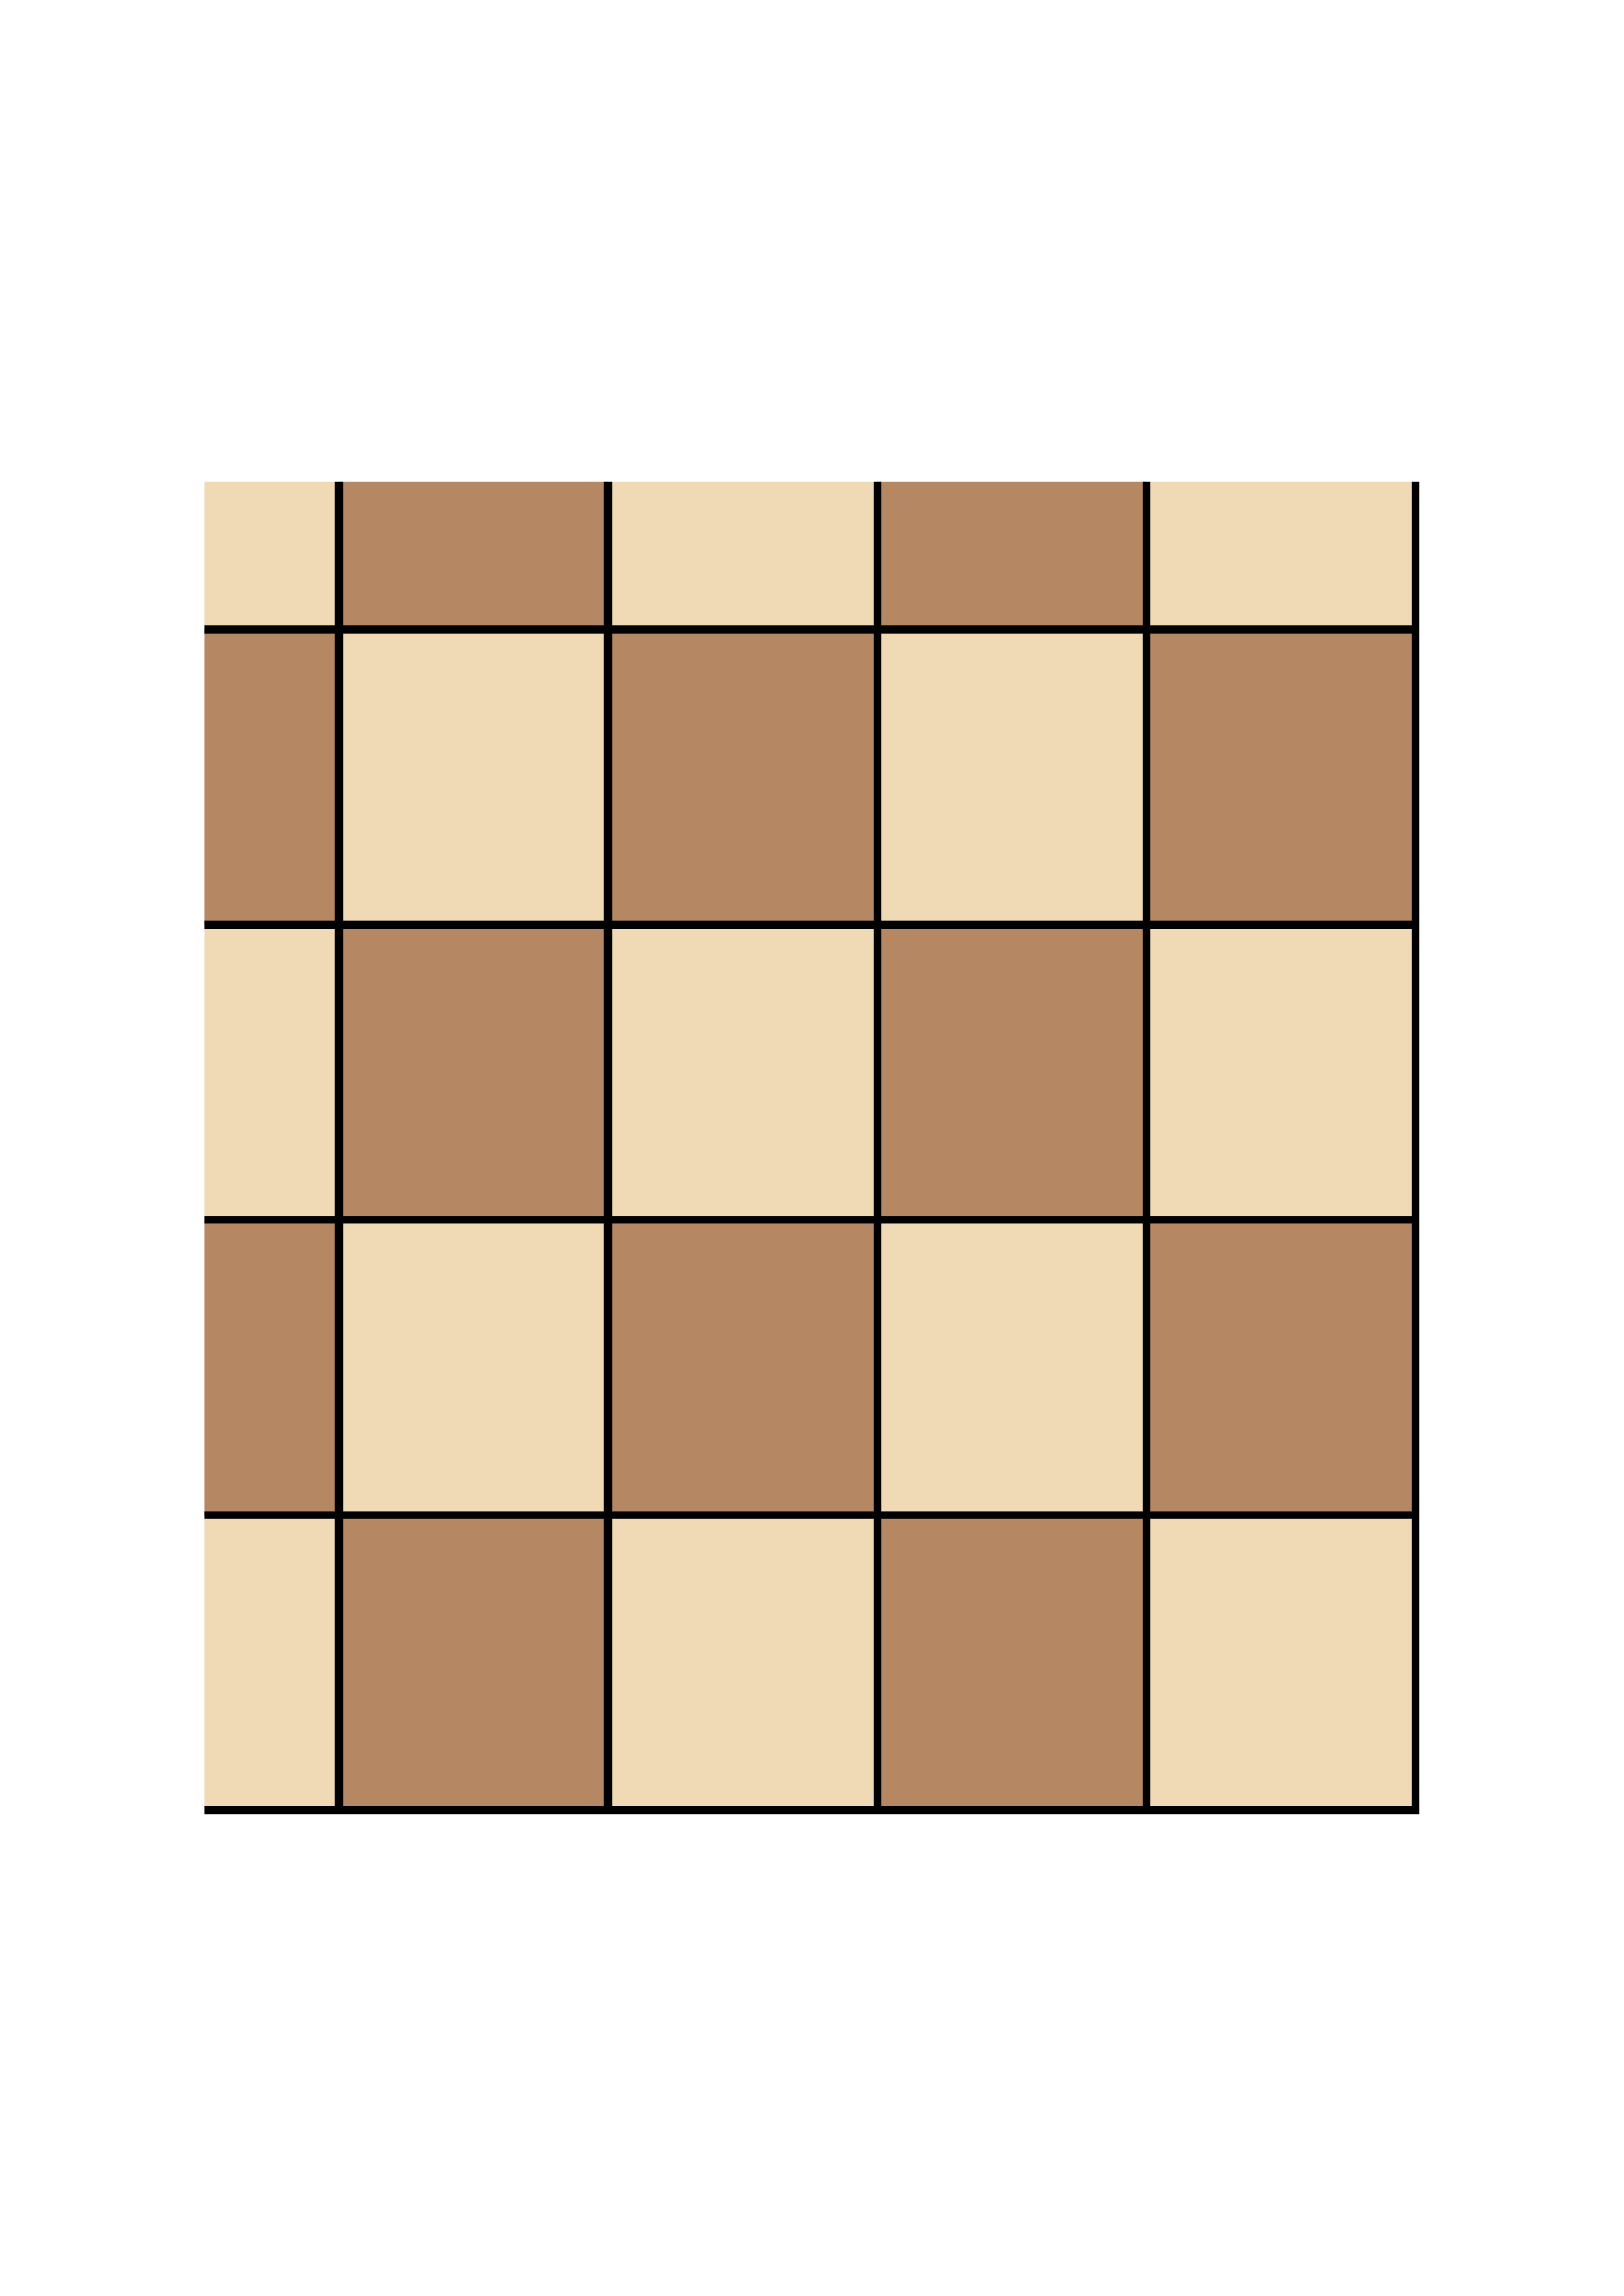
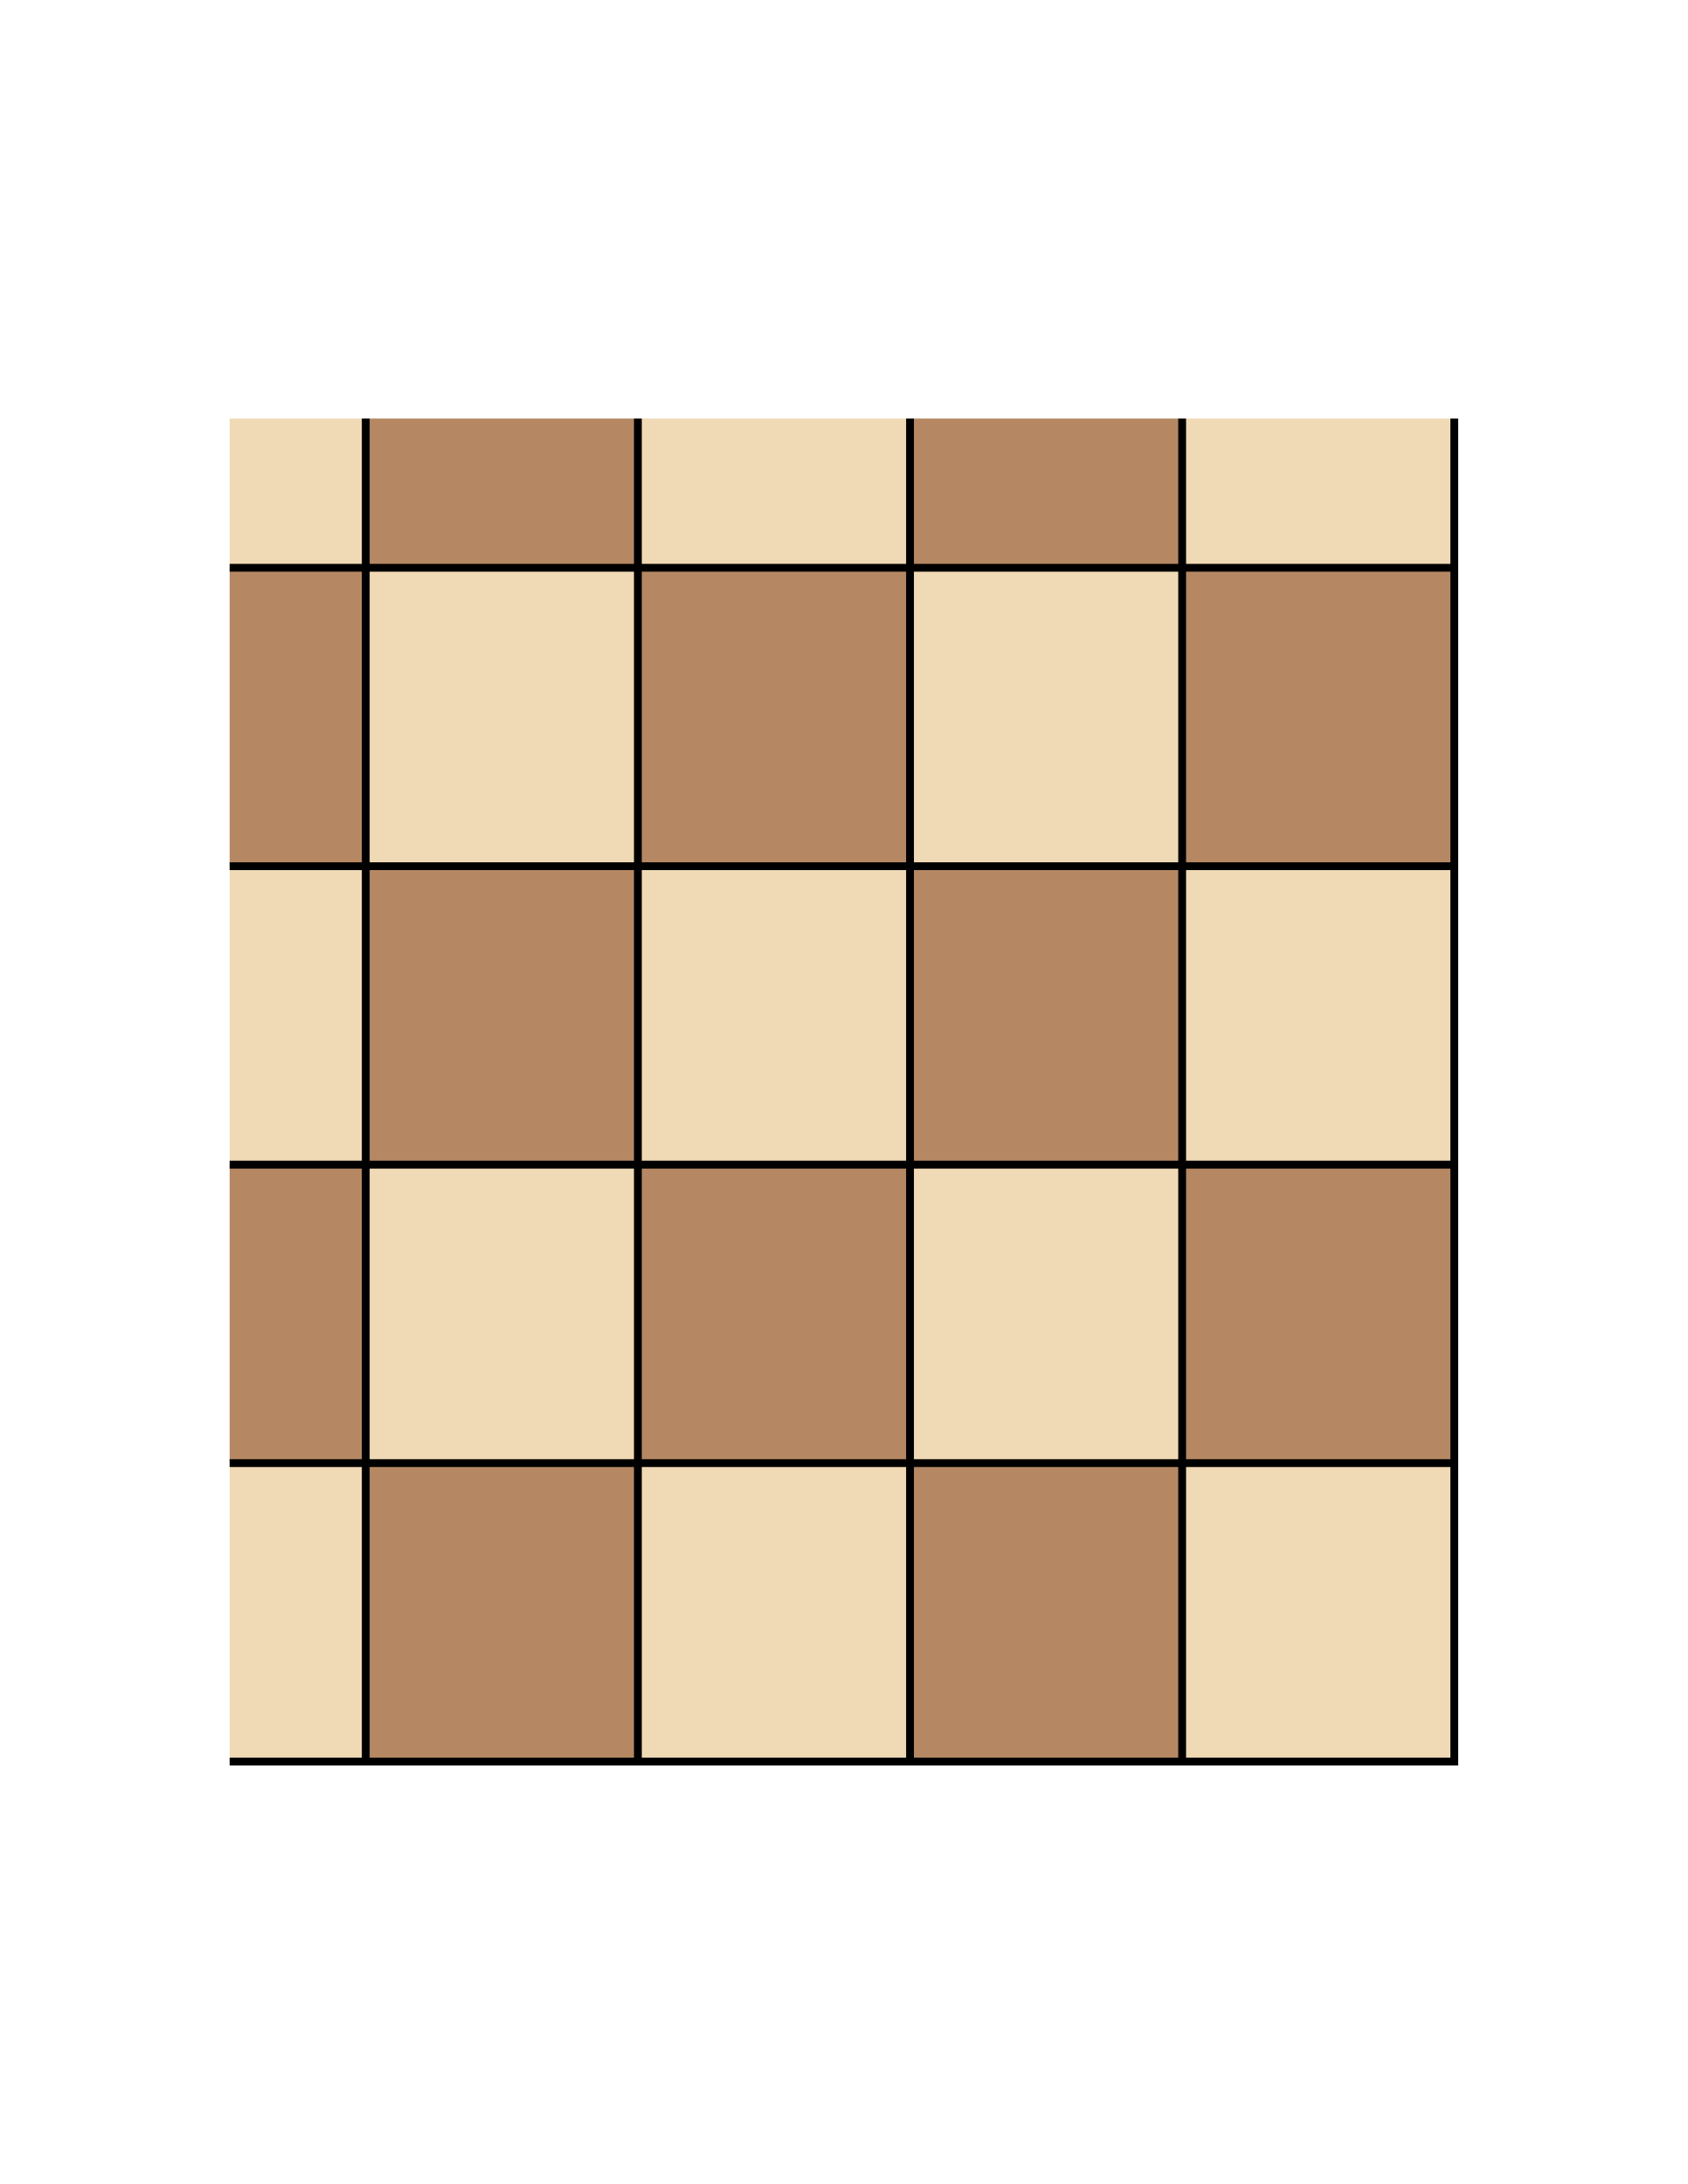
- <svg xmlns="http://www.w3.org/2000/svg" width="21cm" height="29.7cm" viewBox="0 0 210 297" version="1.1" id="svg8">
+ <svg xmlns="http://www.w3.org/2000/svg" width="21.59cm" height="27.94cm" viewBox="0 0 215.9 279.4" version="1.1" id="svg8">
  <defs id="defs2" />
  <g id="layer1">
-     <g id="g1159-4-0" transform="rotate(180,118.2125,179.6725)">
+     <g id="g1159-4-0" transform="rotate(180,119.6875,175.2725)">
      <rect style="fill:#f0d9b5;fill-opacity:1;stroke-width:1" id="rect34-54-2" width="34.81" height="38.18" x="53.35" y="125.19" />
      <rect style="fill:#b58863;fill-opacity:1;stroke-width:1" id="rect859-09-7" width="34.81" height="38.18" x="88.16" y="125.19" />
      <rect style="fill:#b58863;fill-opacity:1;stroke-width:1" id="rect859-7-7-4" width="34.81" height="38.18" x="122.97" y="163.37" />
      <rect style="fill:#b58863;fill-opacity:1;stroke-width:1" id="rect859-2-7-0" width="34.81" height="38.18" x="157.78" y="201.55" />
      <rect style="fill:#b58863;fill-opacity:1;stroke-width:1" id="rect859-9-1-3" width="34.81" height="38.18" x="88.16" y="201.55" />
      <rect style="fill:#b58863;fill-opacity:1;stroke-width:1" id="rect859-22-0-2" width="34.81" height="38.18" x="53.35" y="239.73" />
      <rect style="fill:#b58863;fill-opacity:1;stroke-width:1" id="rect859-0-8-3" width="34.81" height="38.18" x="122.97" y="239.73" />
      <rect style="fill:#b58863;fill-opacity:1;stroke-width:1" id="rect859-8-0-1" width="34.81" height="38.18" x="157.78" y="125.19" />
      <rect style="fill:#f0d9b5;fill-opacity:1;stroke-width:1" id="rect34-5-9-1" width="34.81" height="38.18" x="122.97" y="125.19" />
      <rect style="fill:#f0d9b5;fill-opacity:1;stroke-width:1" id="rect34-2-0-2" width="34.81" height="38.18" x="157.78" y="163.37" />
      <rect style="fill:#f0d9b5;fill-opacity:1;stroke-width:1" id="rect34-9-0-2" width="34.81" height="38.18" x="88.16" y="163.37" />
      <rect style="fill:#f0d9b5;fill-opacity:1;stroke-width:1" id="rect34-6-7-2" width="34.81" height="38.18" x="53.35" y="201.55" />
      <rect style="fill:#f0d9b5;fill-opacity:1;stroke-width:1" id="rect34-56-3-0" width="34.81" height="38.18" x="122.97" y="201.55" />
      <rect style="fill:#f0d9b5;fill-opacity:1;stroke-width:1" id="rect34-90-6-6" width="34.81" height="38.18" x="157.78" y="239.73" />
      <rect style="fill:#f0d9b5;fill-opacity:1;stroke-width:1" id="rect34-1-3-0" width="34.81" height="38.18" x="88.16" y="239.73" />
      <rect style="fill:#b58863;fill-opacity:1;stroke-width:1" id="rect859-7-5-2-3" width="34.81" height="38.18" x="53.35" y="163.37" />
      <rect style="fill:#b58863;fill-opacity:1;stroke-width:1" id="rect1022-77-0" width="17.41" height="38.18" x="192.59" y="163.37" />
      <rect style="fill:#b58863;fill-opacity:1;stroke-width:1" id="rect1022-7-4-2" width="17.41" height="38.18" x="192.59" y="239.73" />
      <rect style="fill:#f0d9b5;fill-opacity:1;stroke-width:1" id="rect1022-8-3-2" width="17.41" height="38.18" x="192.59" y="125.19" />
      <rect style="fill:#f0d9b5;fill-opacity:1;stroke-width:1" id="rect1022-5-8-3" width="17.41" height="38.18" x="192.59" y="201.55" />
      <rect style="fill:#f0d9b5;fill-opacity:1;stroke-width:1" id="rect1062-7-7" width="17.41" height="19.09" x="192.59" y="277.91" />
      <rect style="fill:#f0d9b5;fill-opacity:1;stroke-width:1" id="rect1064-4-4" width="34.81" height="19.09" x="122.97" y="277.91" />
      <rect style="fill:#b58863;fill-opacity:1;stroke-width:1" id="rect1064-5-4-4" width="34.81" height="19.09" x="88.16" y="277.91" />
      <rect style="fill:#f0d9b5;fill-opacity:1;stroke-width:1" id="rect1064-1-4-2" width="34.81" height="19.09" x="53.35" y="277.91" />
      <rect style="fill:#b58863;fill-opacity:1;stroke-width:1" id="rect1064-0-7-7" width="34.81" height="19.09" x="157.78" y="277.91" />
      <path style="fill:none;stroke:#000000;stroke-width:1;stroke-linecap:butt;stroke-linejoin:miter;stroke-miterlimit:4;stroke-dasharray:none;stroke-opacity:1" d="M 210,125.19 H 53.35 V 297" id="path1104-7-0" />
      <path style="fill:none;stroke:#000000;stroke-width:1;stroke-linecap:butt;stroke-linejoin:miter;stroke-miterlimit:4;stroke-dasharray:none;stroke-opacity:1" d="M 53.35,163.37 H 210" id="path1106-5-7" />
      <path style="fill:none;stroke:#000000;stroke-width:1;stroke-linecap:butt;stroke-linejoin:miter;stroke-miterlimit:4;stroke-dasharray:none;stroke-opacity:1" d="M 53.35,201.55 H 210" id="path1108-5-0" />
      <path style="fill:none;stroke:#000000;stroke-width:1;stroke-linecap:butt;stroke-linejoin:miter;stroke-miterlimit:4;stroke-dasharray:none;stroke-opacity:1" d="M 53.35,239.73 H 210" id="path1110-7-4" />
      <path style="fill:none;stroke:#000000;stroke-width:1;stroke-linecap:butt;stroke-linejoin:miter;stroke-miterlimit:4;stroke-dasharray:none;stroke-opacity:1" d="M 53.35,277.91 H 210" id="path1112-1-7" />
      <path style="fill:none;stroke:#000000;stroke-width:1;stroke-linecap:butt;stroke-linejoin:miter;stroke-miterlimit:4;stroke-dasharray:none;stroke-opacity:1" d="M 192.59,125.19 V 297" id="path1114-5-8" />
      <path style="fill:none;stroke:#000000;stroke-width:1;stroke-linecap:butt;stroke-linejoin:miter;stroke-miterlimit:4;stroke-dasharray:none;stroke-opacity:1" d="M 157.78,125.19 V 297" id="path1116-0-9" />
      <path style="fill:none;stroke:#000000;stroke-width:1;stroke-linecap:butt;stroke-linejoin:miter;stroke-miterlimit:4;stroke-dasharray:none;stroke-opacity:1" d="M 122.97,125.19 V 297" id="path1118-4-1" />
      <path style="fill:none;stroke:#000000;stroke-width:1;stroke-linecap:butt;stroke-linejoin:miter;stroke-miterlimit:4;stroke-dasharray:none;stroke-opacity:1" d="M 88.16,125.19 V 297" id="path1120-7-3" />
      <circle style="fill:#000000;fill-opacity:1;stroke-width:0.124;stroke-miterlimit:4;stroke-dasharray:none" id="path1122-9-0" d="m 159.964,238.514 a 2.5,2.5 0 0 1 -0.967,3.4 2.5,2.5 0 0 1 -3.4,-0.966 2.5,2.5 0 0 1 0.965,-3.401 2.5,2.5 0 0 1 3.401,0.963" />
    </g>
  </g>
</svg>
